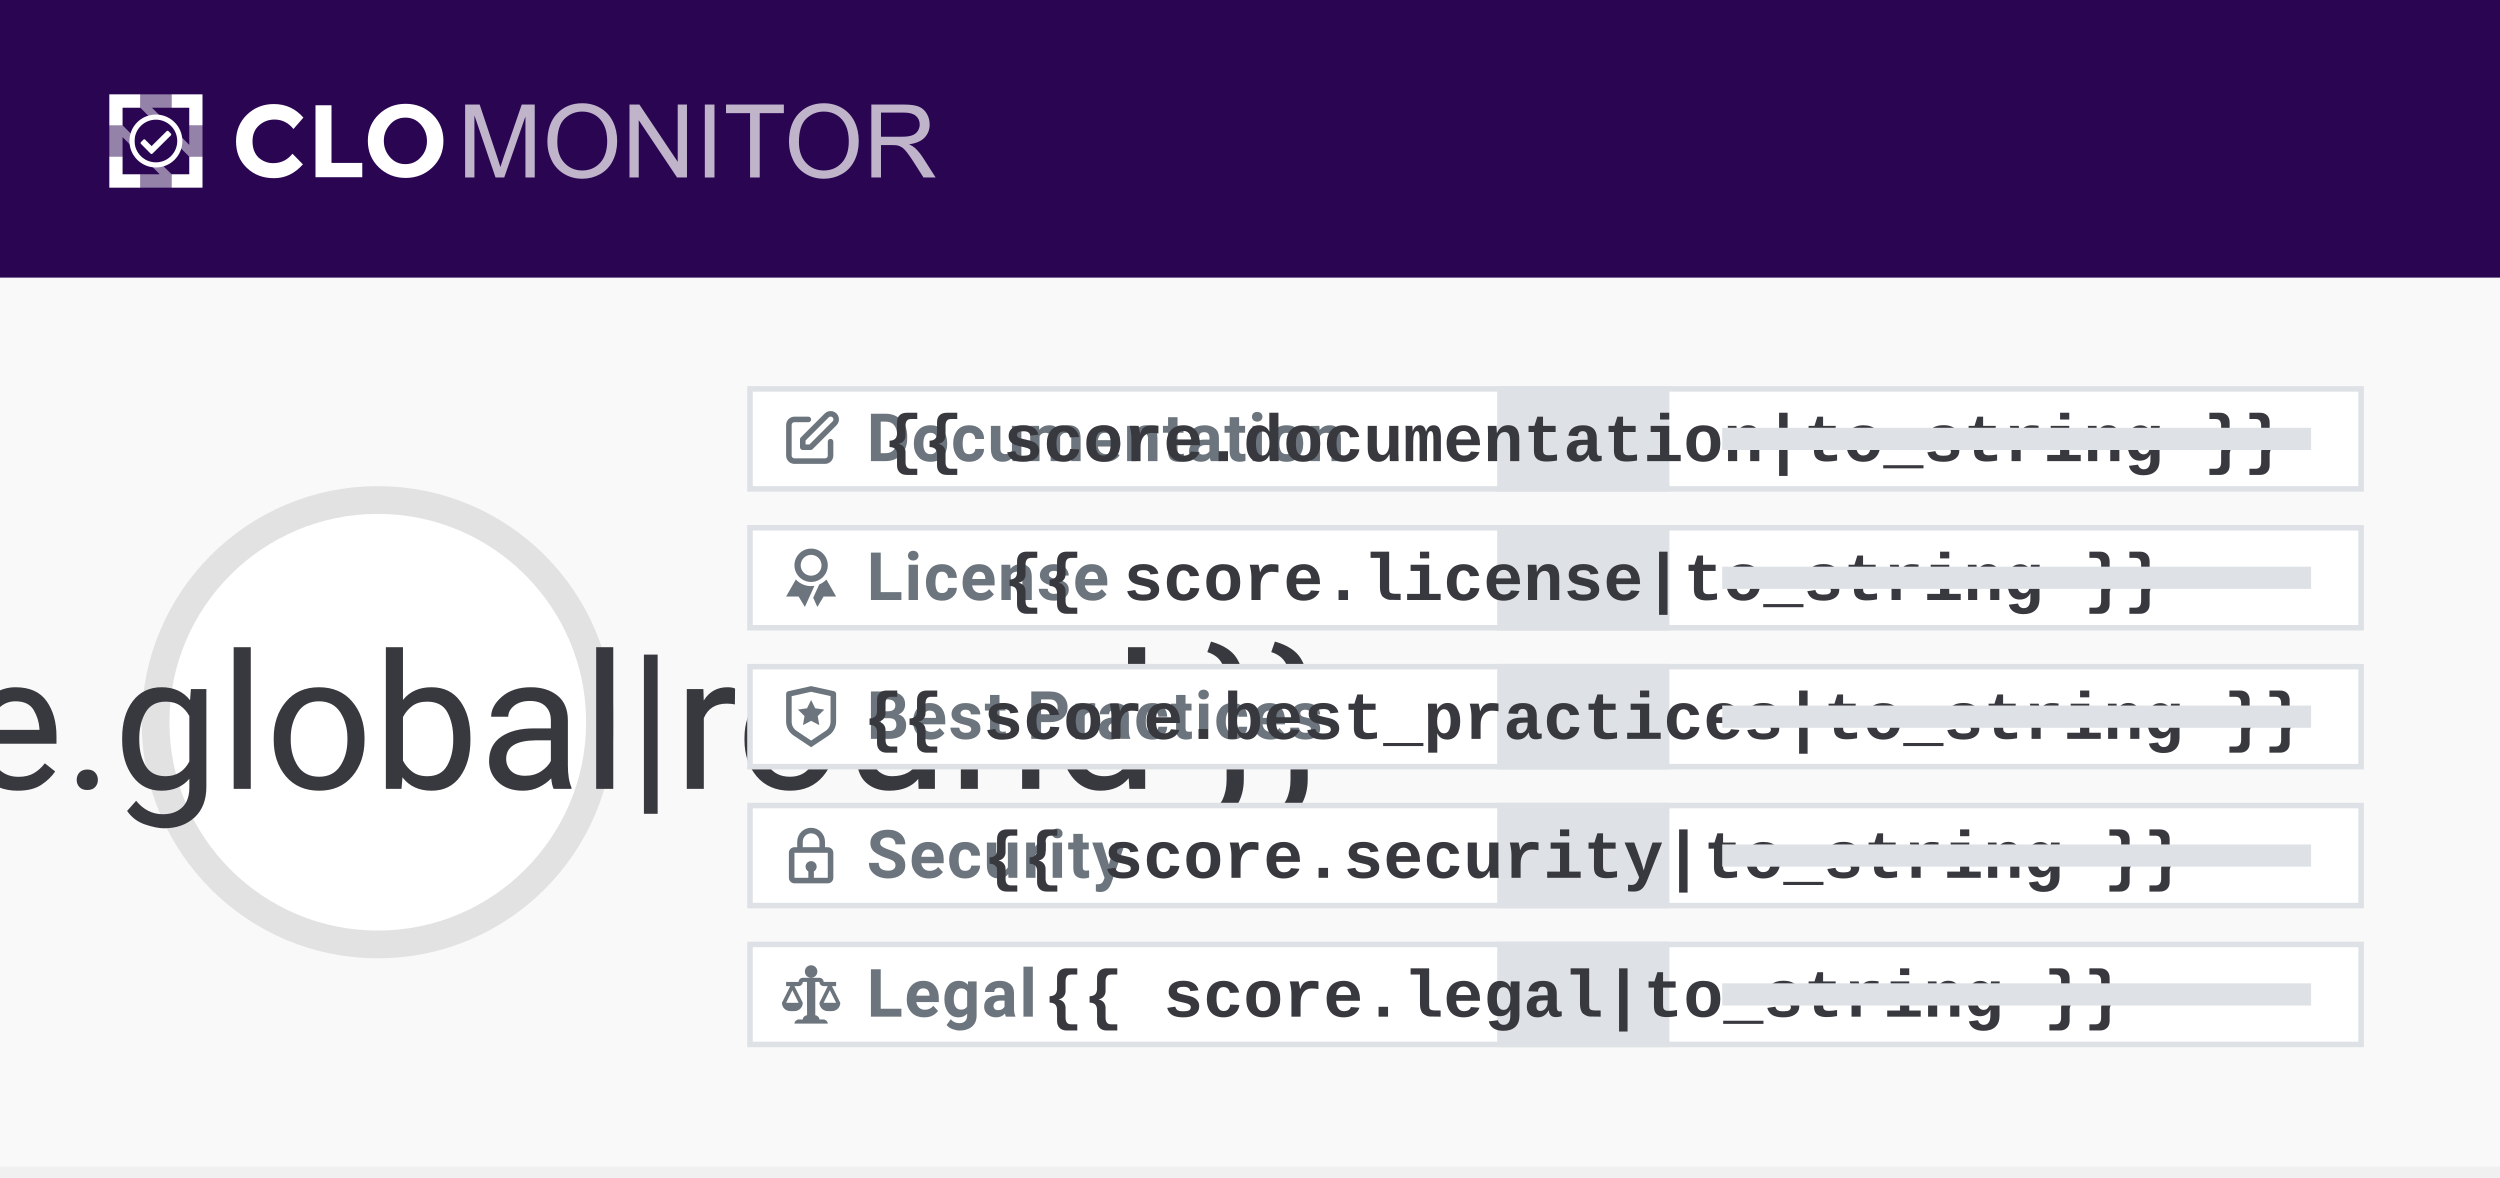
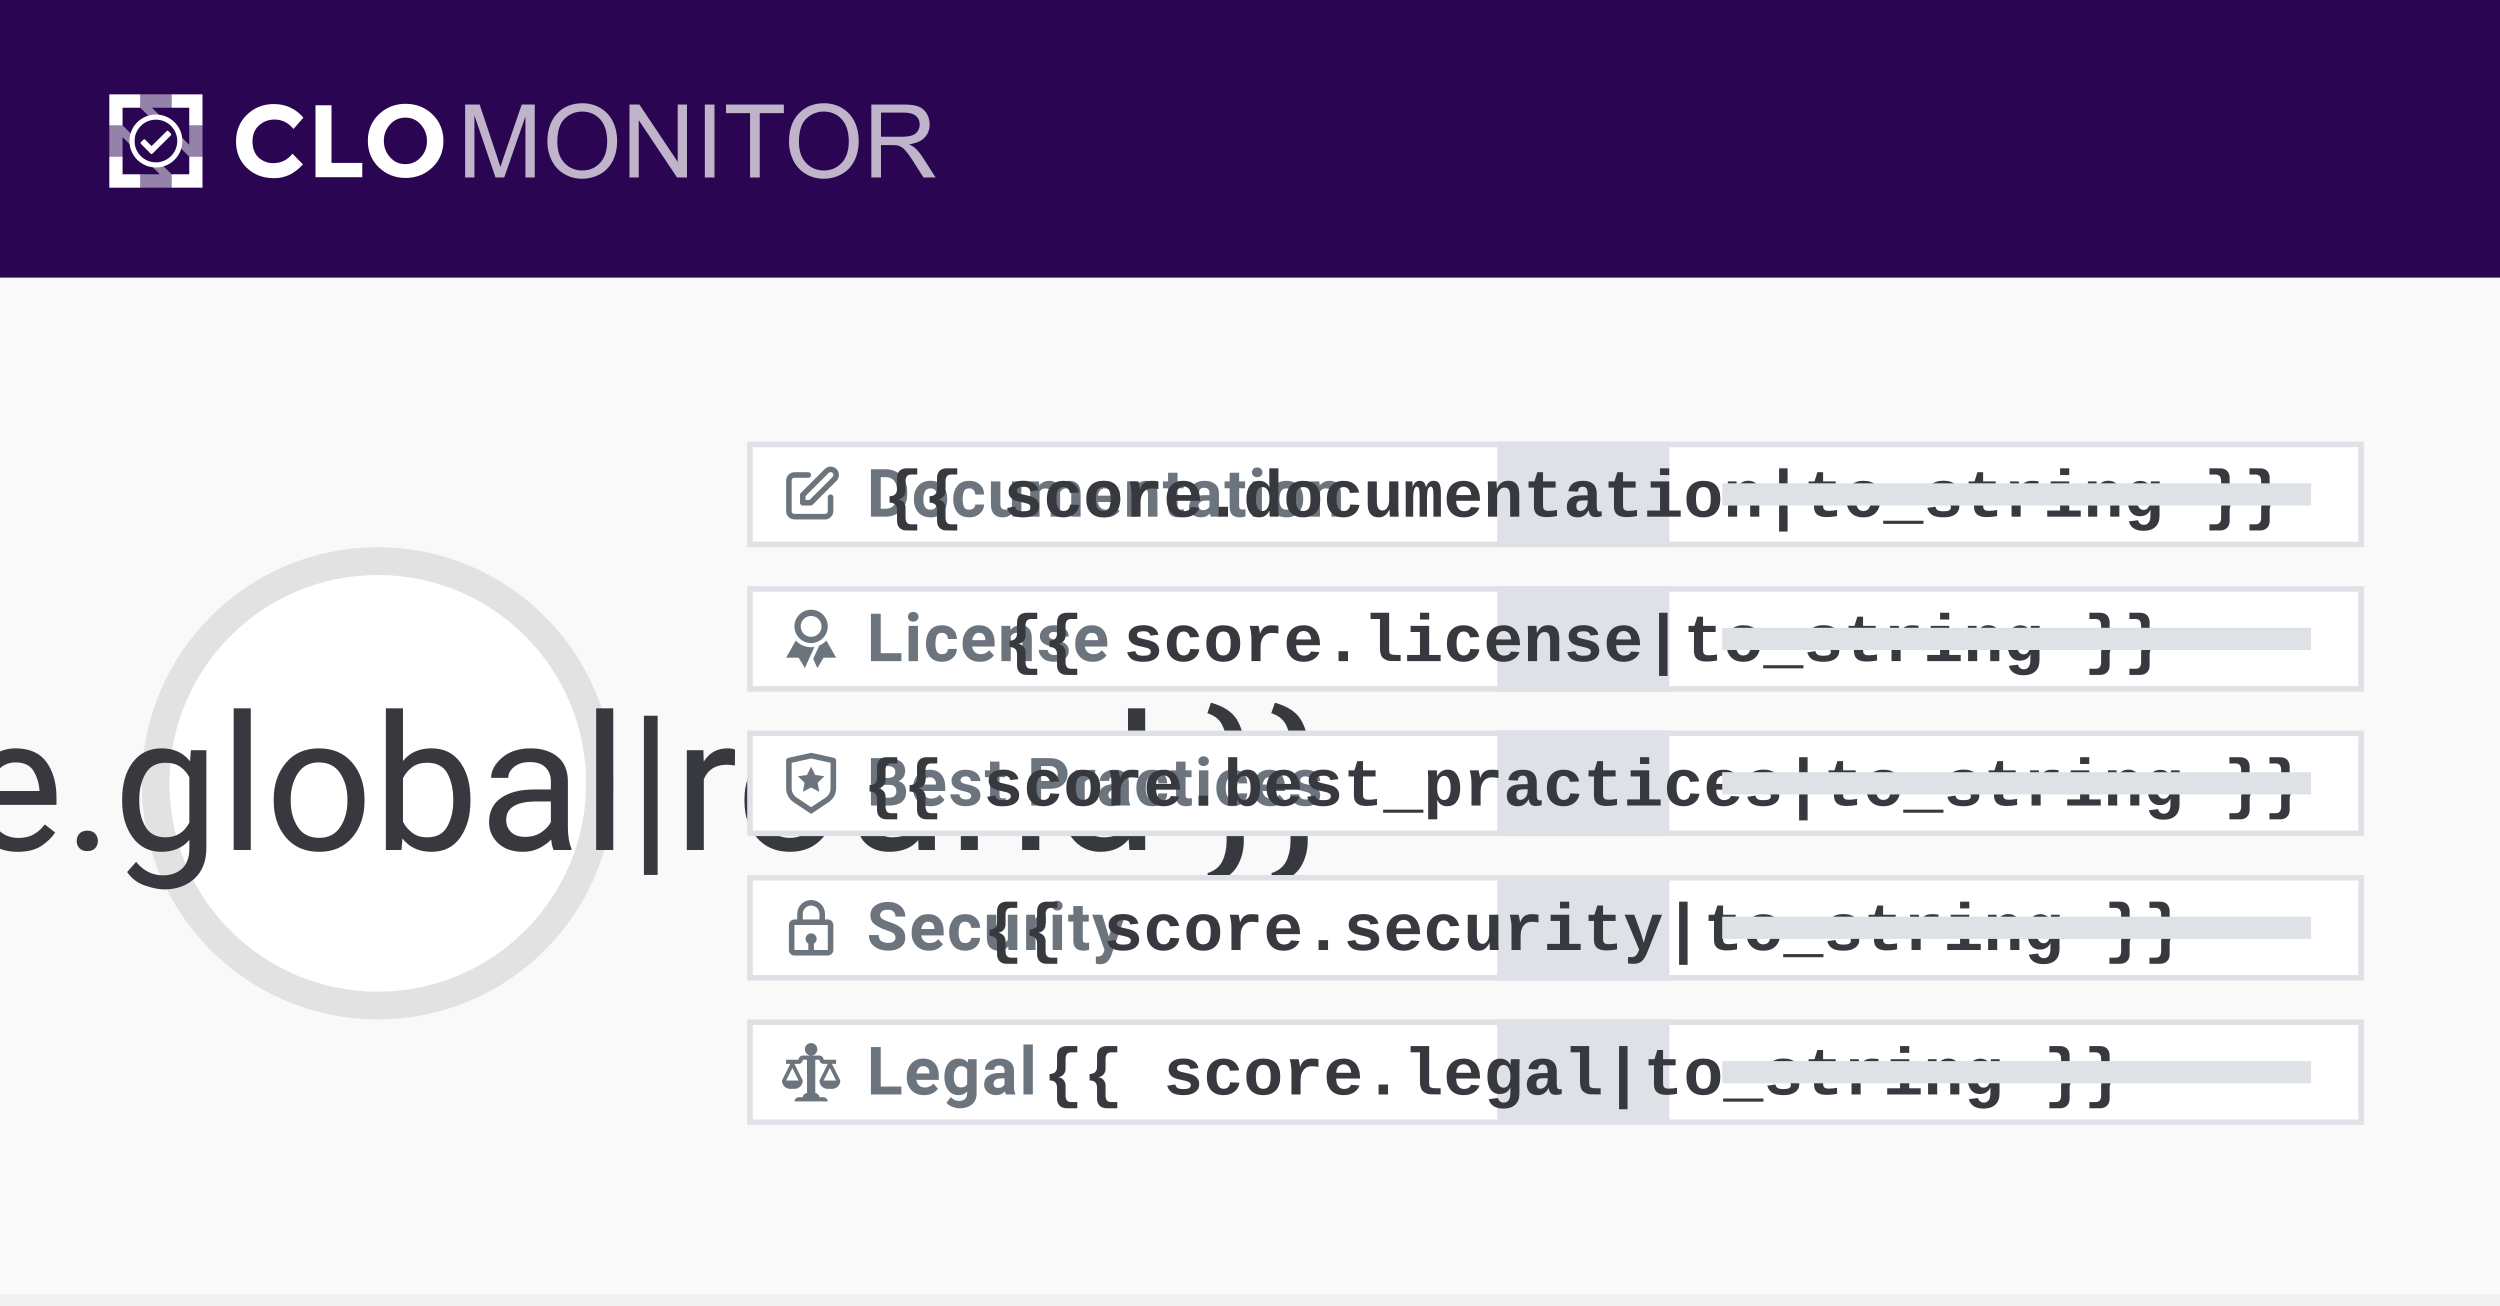
- <svg xmlns="http://www.w3.org/2000/svg" class="{{ theme }}" width="450" height="212" viewBox="0 0 450 212" fill="none">
+ <svg xmlns="http://www.w3.org/2000/svg" class="{{ theme }}" width="450" height="235" viewBox="0 0 450 235" fill="none">
  <style>
    .header {
      fill: #2a0552;
    }

    .dark .header {
      fill: #0f0e11;
    }

    .logo {
      fill: #fff;
    }

    .clo {
      font-family: "Arial", Gadget, sans-serif;
      font-size: 18px;
      font-weight: 600;
    }

    .monitor {
      font-family: "Arial", "Helvetica Neue", Helvetica, sans-serif;
      font-size: 18px;
      font-weight: 300;
    }

    .beta {
      font-family: system-ui, -apple-system, "Segoe UI", Roboto, "Helvetica Neue", Arial, "Noto Sans", "Liberation Sans", sans-serif, "Apple Color Emoji", "Segoe UI Emoji", "Segoe UI Symbol", "Noto Color Emoji";
      font-size: 9px;
      font-weight: 400;
      fill: #fff;
    }

    .bg {
      fill: #f9f9f9;
    }

    .dark .bg {
      fill: #2c2e31;
    }

    .title {
      font-family: system-ui, -apple-system, "Segoe UI", Roboto, "Helvetica Neue", Arial, "Noto Sans", "Liberation Sans", sans-serif, "Apple Color Emoji", "Segoe UI Emoji", "Segoe UI Symbol", "Noto Color Emoji";
      font-size: 12px;
      font-weight: 600;
      letter-spacing: .3px;
      fill: #6c757d;
    }

    .dark .title {
      fill: #a0a0a0;
    }

    .barBg {
      fill: #fff;
      stroke: #dee2e6;
    }

    .dark .barBg {
      fill: #131216;
      stroke: #676869;
    }

    .valueBg {
      fill: #dee2e6;
      stroke: #dee2e6;
    }

    .dark .valueBg {
      fill: #2b2a2e;
      stroke: #676869;
    }

    .value {
      font-family: SFMono-Regular,Menlo,Monaco,Consolas,"Liberation Mono","Courier New",monospace;
      font-size: 12px;
      font-weight: 600;
      fill: #38383f;
    }

    .dark .value {
      fill: #a3a3a6;
    }

    .barWrapper {
      fill: #dee2e6;
    }

    .dark .barWrapper {
      fill: #2b2a2e;
    }

    .bar-a {
      fill: #90be6d;
    }

    .bar-b {
      fill: #f9c74f;
    }

    .bar-c {
      fill: #f8961e;
    }

    .bar-d {
      fill: #f94144;
    }

    .empty-icon {
      stroke: #6c757d;
    }

    .dark .empty-icon {
      stroke: #a0a0a0;
    }

    .icon {
      stroke: #6c757d;
      fill: #6c757d;
    }

    .dark .icon {
      stroke: #a0a0a0;
      fill: #a0a0a0;
    }

    @supports(-moz-appearance: auto) {
      /* Selector detects Firefox */
      .value { font-size:12px; }
    }

    .circle {
      fill: #fff;
      stroke: #e2e2e2;
    }

    .dark .circle {
      fill: #131216;
      stroke: #676869;
    }

    .chart-circle {
      fill: none;
      stroke-dashoffset: 251.42;
    }

    .circle-a {
      stroke: #90be6d;
    }

    .circle-b {
      stroke: #f9c74f;
    }

    .circle-c {
      stroke: #f8961e;
    }

    .circle-d {
      stroke: #f94144;
    }

    .global {
      font-family: system-ui, -apple-system, "Segoe UI", Roboto, "Helvetica Neue", Arial, "Noto Sans", "Liberation Sans", sans-serif, "Apple Color Emoji", "Segoe UI Emoji", "Segoe UI Symbol", "Noto Color Emoji";
      font-size: 34px;
      font-weight: 400;
      fill: #38383f;
    }

    .dark .global {
      fill: #a3a3a6;
    }
  </style>
  <rect x="0" y="0" class="header" height="50" width="450" />
  <g transform="translate(18, 32)">
    <svg y="-19px" viewBox="0 0 580 75" height="25" width="152">
      <g id="layer0">
        <g transform="matrix(1 0 0 1 10 0.108586)">
          <path d="M108.899,52.155C114.39,52.155 118.717,49.991 122.211,45.665L129.367,52.987C123.709,59.31 117.219,62.472 109.564,62.472C101.91,62.472 95.752,60.142 90.76,55.316C85.768,50.491 83.438,44.5 83.438,37.178C83.438,29.856 85.934,23.699 90.927,18.873C95.919,14.047 102.076,11.551 109.398,11.551C117.552,11.551 124.375,14.713 129.7,20.87L122.877,28.691C119.382,24.364 115.056,22.201 109.897,22.201C105.737,22.201 102.242,23.532 99.247,26.195C96.252,28.858 94.754,32.519 94.754,37.178C94.754,41.837 96.085,45.498 98.914,48.327C101.577,50.657 104.905,52.155 108.899,52.155L108.899,52.155Z" fill="#FFFFFF" />
          <path d="M138.02,61.806L138.02,12.383L149.003,12.383L149.003,51.988L170.137,51.988L170.137,61.806L138.02,61.806L138.02,61.806Z" fill="#FFFFFF" />
          <path d="M218.396,54.984C213.403,59.809 207.246,62.306 199.924,62.306C192.602,62.306 186.445,59.809 181.453,54.984C176.461,50.158 173.965,44.001 173.965,36.845C173.965,29.523 176.461,23.532 181.453,18.707C186.445,13.881 192.602,11.385 199.924,11.385C207.246,11.385 213.403,13.881 218.396,18.707C223.388,23.532 225.884,29.69 225.884,36.845C225.884,44.167 223.388,50.158 218.396,54.984L218.396,54.984ZM214.568,36.845C214.568,32.519 213.071,28.691 210.242,25.529C207.413,22.368 203.918,20.87 199.758,20.87C195.598,20.87 192.103,22.368 189.274,25.529C186.445,28.691 184.947,32.352 184.947,36.845C184.947,41.172 186.445,44.999 189.274,48.161C192.103,51.323 195.598,52.82 199.758,52.82C203.918,52.82 207.413,51.323 210.242,48.161C213.237,44.999 214.568,41.338 214.568,36.845L214.568,36.845Z" fill="#FFFFFF" />
        </g>
      </g>
      <g id="layer1">
        <g>
          <path d="M15.5,47.7L6.4,47.7L6.4,69.1L27.7,69.1L27.7,59.9L15.5,59.9L15.5,47.7Z" fill="#FFFFFF" />
          <path d="M61.3,47.8L61.3,59.9L49.1,59.9L49.1,59.8L49.1,69.1L70.4,69.1L70.4,47.7L61.2,47.7L61.3,47.8Z" fill="#FFFFFF" />
          <path d="M6.4,26.4L15.6,26.4L15.5,26.3L15.5,14.2L27.7,14.2L27.7,5L6.4,5L6.4,26.4Z" fill="#FFFFFF" />
          <path d="M49.1,5L49.1,14.2L61.3,14.2L61.3,26.4L70.4,26.4L70.4,5L49.1,5Z" fill="#FFFFFF" />
        </g>
        <g>
          <path d="M42.859,21.359L35.7,14.2L49.1,14.2L49.1,5L27.7,5L27.7,14.2L34.859,21.359L42.859,21.359Z" fill="#FFFFFF" fill-opacity="0.5" />
          <path d="M41.441,52.241L33.441,52.241L39,57.8L41,59.9L27.7,59.9L27.7,69.1L49.1,69.1L49.1,59.8L43,53.8L41.441,52.241Z" fill="#FFFFFF" fill-opacity="0.5" />
          <path d="M61.3,26.4L61.3,39.7L59.2,37.6L53.654,32.054L53.654,40.154L55.1,41.6L61.2,47.7L70.4,47.7L70.4,26.4L61.3,26.4Z" fill="#FFFFFF" fill-opacity="0.5" />
          <path d="M23.674,34.474L15.6,26.4L6.4,26.4L6.4,47.7L15.5,47.7L15.5,34.4L23.674,42.575L23.674,34.474Z" fill="#FFFFFF" fill-opacity="0.5" />
        </g>
      </g>
      <g id="layer2">
        <path d="M38.4,18.875C28.362,18.875 20.225,27.012 20.225,37.05C20.225,47.088 28.362,55.225 38.4,55.225C48.438,55.225 56.575,47.088 56.575,37.05C56.575,27.012 48.438,18.875 38.4,18.875L38.4,18.875ZM38.4,22.392C46.501,22.392 53.057,28.948 53.057,37.05C53.057,45.151 46.502,51.708 38.4,51.708C30.299,51.708 23.742,45.152 23.742,37.05C23.742,28.949 30.298,22.392 38.4,22.392L38.4,22.392ZM48.675,31.939L47.024,30.274C46.682,29.93 46.125,29.927 45.78,30.27L35.421,40.546L31.039,36.128C30.697,35.783 30.14,35.781 29.795,36.123L28.13,37.775C27.785,38.117 27.783,38.673 28.125,39.018L34.778,45.725C35.12,46.07 35.677,46.072 36.022,45.73L48.67,33.183C49.015,32.841 49.017,32.284 48.675,31.939L48.675,31.939Z" fill="#FFFFFF" />
      </g>
      <g id="layer3">
        <g transform="matrix(1 0 0 1 13 0)">
          <path d="M237.78,62.108L237.78,12L247.761,12L259.621,47.479C260.715,50.783 261.512,53.255 262.014,54.896C262.583,53.073 263.472,50.395 264.68,46.864L276.677,12L285.597,12L285.597,62.108L279.206,62.108L279.206,20.169L264.645,62.108L258.664,62.108L244.172,19.451L244.172,62.108L237.78,62.108Z" fill="#FFFFFF" fill-opacity="0.7" />
          <path d="M294.279,37.703C294.279,29.386 296.512,22.875 300.978,18.17C305.445,13.464 311.209,11.112 318.273,11.112C322.899,11.112 327.069,12.217 330.783,14.427C334.497,16.637 337.328,19.719 339.277,23.673C341.225,27.626 342.199,32.109 342.199,37.122C342.199,42.204 341.174,46.75 339.123,50.76C337.072,54.77 334.167,57.807 330.407,59.869C326.647,61.931 322.591,62.962 318.239,62.962C313.522,62.962 309.307,61.823 305.593,59.544C301.878,57.266 299.064,54.155 297.15,50.213C295.236,46.271 294.279,42.101 294.279,37.703L294.279,37.703ZM301.115,37.806C301.115,43.844 302.739,48.601 305.986,52.076C309.233,55.551 313.306,57.288 318.205,57.288C323.195,57.288 327.302,55.534 330.527,52.025C333.751,48.516 335.363,43.537 335.363,37.088C335.363,33.009 334.674,29.449 333.295,26.407C331.917,23.365 329.9,21.007 327.245,19.332C324.591,17.657 321.611,16.82 318.307,16.82C313.613,16.82 309.575,18.432 306.191,21.656C302.807,24.88 301.115,30.264 301.115,37.806L301.115,37.806Z" fill="#FFFFFF" fill-opacity="0.7" />
          <path d="M350.676,62.108L350.676,12L357.477,12L383.796,51.341L383.796,12L390.153,12L390.153,62.108L383.351,62.108L357.033,22.733L357.033,62.108L350.676,62.108Z" fill="#FFFFFF" fill-opacity="0.7" />
          <path d="M402.424,62.108L402.424,12L409.055,12L409.055,62.108L402.424,62.108Z" fill="#FFFFFF" fill-opacity="0.7" />
          <path d="M433.493,62.108L433.493,17.913L416.984,17.913L416.984,12L456.701,12L456.701,17.913L440.124,17.913L440.124,62.108L433.493,62.108Z" fill="#FFFFFF" fill-opacity="0.7" />
          <path d="M460.222,37.703C460.222,29.386 462.455,22.875 466.921,18.17C471.387,13.464 477.152,11.112 484.216,11.112C488.841,11.112 493.011,12.217 496.725,14.427C500.44,16.637 503.271,19.719 505.219,23.673C507.167,27.626 508.141,32.109 508.141,37.122C508.141,42.204 507.116,46.75 505.065,50.76C503.014,54.77 500.109,57.807 496.349,59.869C492.59,61.931 488.534,62.962 484.181,62.962C479.465,62.962 475.249,61.823 471.535,59.544C467.821,57.266 465.007,54.155 463.093,50.213C461.179,46.271 460.222,42.101 460.222,37.703L460.222,37.703ZM467.057,37.806C467.057,43.844 468.681,48.601 471.928,52.076C475.175,55.551 479.248,57.288 484.147,57.288C489.138,57.288 493.245,55.534 496.469,52.025C499.693,48.516 501.305,43.537 501.305,37.088C501.305,33.009 500.616,29.449 499.238,26.407C497.859,23.365 495.842,21.007 493.188,19.332C490.533,17.657 487.554,16.82 484.25,16.82C479.556,16.82 475.517,18.432 472.133,21.656C468.749,24.88 467.057,30.264 467.057,37.806L467.057,37.806Z" fill="#FFFFFF" fill-opacity="0.7" />
          <path d="M516.789,62.108L516.789,12L539.006,12C543.472,12 546.867,12.45 549.191,13.35C551.515,14.251 553.373,15.84 554.763,18.119C556.153,20.397 556.847,22.915 556.847,25.672C556.847,29.227 555.697,32.223 553.395,34.661C551.094,37.1 547.539,38.649 542.731,39.31C544.486,40.153 545.819,40.985 546.73,41.805C548.667,43.582 550.501,45.804 552.233,48.47L560.949,62.108L552.609,62.108L545.978,51.683C544.042,48.675 542.446,46.374 541.193,44.779C539.94,43.184 538.818,42.067 537.826,41.429C536.835,40.791 535.827,40.347 534.802,40.096C534.05,39.937 532.819,39.857 531.11,39.857L523.42,39.857L523.42,62.108L516.789,62.108ZM523.42,34.115L537.673,34.115C540.703,34.115 543.073,33.801 544.782,33.175C546.491,32.548 547.79,31.545 548.679,30.167C549.567,28.788 550.012,27.29 550.012,25.672C550.012,23.302 549.151,21.354 547.431,19.828C545.711,18.301 542.993,17.537 539.279,17.537L523.42,17.537L523.42,34.115Z" fill="#FFFFFF" fill-opacity="0.7" />
        </g>
      </g>
    </svg>
  </g>
-   <rect x="0" y="50" class="bg" height="160" width="450" />
-   <g transform="translate(23, 85)">
+   <rect x="0" y="50" class="bg" height="183" width="450" />
+   <g transform="translate(23, 96)">
    <g>
      <circle class="circle" cx="45" cy="45" r="40" stroke-width="5" />
      <circle class="chart-circle circle-{{ score.global|rating }}" cx="45" cy="45" r="40" stroke-width="5" stroke-dasharray="{{ score.global|stroke }}" transform="rotate(-90 45 45)" />
    </g>
    <g class="global">
      <text x="45" y="57" text-anchor="middle" color="#38383f">{{ score.global|round }}</text>
    </g>
  </g>
-   <g transform="translate(135, 70)">
+   <g transform="translate(135, 80)">
    <g>
      <rect x="0" y="0" class="barBg" height="18" width="290" stroke-opacity="1" />
      <g class="title" transform="translate(5, 0)">
        <svg y="3" class="empty-icon" fill="none" stroke-width="0" viewBox="0 0 24 24" height="1em" width="1em">
          <path stroke-linecap="round" stroke-linejoin="round" stroke-width="2" d="M11 5H6a2 2 0 00-2 2v11a2 2 0 002 2h11a2 2 0 002-2v-5m-1.414-9.414a2 2 0 112.828 2.828L11.828 15H9v-2.828l8.586-8.586z" />
        </svg>
        <text x="16" y="13">Documentation</text>
      </g>
      <rect x="135" y="0" class="valueBg" height="18" width="30" stroke-opacity="1" />
      <g class="value">
        <text x="150" y="13" text-anchor="middle">{{ score.documentation|to_string }}</text>
      </g>
      <g transform="translate(175, 7)">
        <rect x="0" y="0" height="4" width="106" class="barWrapper" />
        <rect x="0" y="0" height="4" width="{{ score.documentation|rs_section_score_width }}" class="bar-{{ score.documentation|rating_opt }}" />
      </g>
    </g>
  </g>
-   <g transform="translate(135, 95)">
+   <g transform="translate(135, 106)">
    <g>
      <rect x="0" y="0" class="barBg" height="18" width="290" stroke-opacity="1" />
      <g class="title" transform="translate(5, 0)">
        <svg y="3" class="icon" stroke-width="0" viewBox="0 0 512 512" height="1em" width="1em">
          <path d="M256 32c-70.7 0-128 57.3-128 128s57.3 128 128 128 128-57.3 128-128S326.7 32 256 32zm0 208c-44.2 0-80-35.8-80-80s35.8-80 80-80 80 35.8 80 80-35.8 80-80 80zM193.7 307.4c-19.1-8.1-36.2-19.6-50.8-34.3-1.4-1.4-2.8-2.8-4.1-4.3L64 400h96l48 80 48-105.8 25.5-56.2c-8.4 1.3-16.9 2-25.5 2-21.6 0-42.5-4.2-62.3-12.6zM373.3 268.9c-1.3 1.4-2.7 2.9-4.1 4.3-14.6 14.6-31.7 26.2-50.7 34.2L294 361.2l-21.9 48.4L304 480l48-80h96l-74.7-131.1z" />
        </svg>
        <text x="16" y="13">License</text>
      </g>
      <rect x="135" y="0" class="valueBg" height="18" width="30" stroke-opacity="1" />
      <g class="value">
        <text x="150" y="13" text-anchor="middle">{{ score.license|to_string }}</text>
      </g>
      <g transform="translate(175, 7)">
        <rect x="0" y="0" height="4" width="106" class="barWrapper" />
        <rect x="0" y="0" height="4" width="{{ score.license|rs_section_score_width }}" class="bar-{{ score.license|rating_opt }}" />
      </g>
    </g>
  </g>
-   <g transform="translate(135, 120)">
+   <g transform="translate(135, 132)">
    <g>
      <rect x="0" y="0" class="barBg" height="18" width="290" stroke-opacity="1" />
      <g class="title" transform="translate(5, 0)">
        <svg y="3" class="icon" stroke-width="0" viewBox="0 0 24 24" height="1em" width="1em">
          <g>
            <path fill="none" d="M0 0h24v24H0z" />
            <path d="M5 4.604v9.185a4 4 0 0 0 1.781 3.328L12 20.597l5.219-3.48A4 4 0 0 0 19 13.79V4.604L12 3.05 5 4.604zM3.783 2.826L12 1l8.217 1.826a1 1 0 0 1 .783.976v9.987a6 6 0 0 1-2.672 4.992L12 23l-6.328-4.219A6 6 0 0 1 3 13.79V3.802a1 1 0 0 1 .783-.976zM12 13.5l-2.939 1.545.561-3.272-2.377-2.318 3.286-.478L12 6l1.47 2.977 3.285.478-2.377 2.318.56 3.272L12 13.5z" />
          </g>
        </svg>
        <text x="16" y="13">Best Practices</text>
      </g>
      <rect x="135" y="0" class="valueBg" height="18" width="30" stroke-opacity="1" />
      <g class="value">
        <text x="150" y="13" text-anchor="middle">{{ score.best_practices|to_string }}</text>
      </g>
      <g transform="translate(175, 7)">
        <rect x="0" y="0" height="4" width="106" class="barWrapper" />
        <rect x="0" y="0" height="4" width="{{ score.best_practices|rs_section_score_width }}" class="bar-{{ score.best_practices|rating_opt }}" />
      </g>
    </g>
  </g>
-   <g transform="translate(135, 145)">
+   <g transform="translate(135, 158)">
    <g>
      <rect x="0" y="0" class="barBg" height="18" width="290" stroke-opacity="1" />
      <g class="title" transform="translate(5, 0)">
        <svg y="3" class="icon" stroke-width="0" viewBox="0 0 24 24" height="1em" width="1em">
          <path d="M12 2C9.243 2 7 4.243 7 7v2H6c-1.103 0-2 .897-2 2v9c0 1.103.897 2 2 2h12c1.103 0 2-.897 2-2v-9c0-1.103-.897-2-2-2h-1V7c0-2.757-2.243-5-5-5zM9 7c0-1.654 1.346-3 3-3s3 1.346 3 3v2H9V7zm9.002 13H13v-2.278c.595-.347 1-.985 1-1.722 0-1.103-.897-2-2-2s-2 .897-2 2c0 .736.405 1.375 1 1.722V20H6v-9h12l.002 9z" />
        </svg>
        <text x="16" y="13">Security</text>
      </g>
      <rect x="135" y="0" class="valueBg" height="18" width="30" stroke-opacity="1" />
      <g class="value">
        <text x="150" y="13" text-anchor="middle">{{ score.security|to_string }}</text>
      </g>
      <g transform="translate(175, 7)">
        <rect x="0" y="0" height="4" width="106" class="barWrapper" />
        <rect x="0" y="0" height="4" width="{{ score.security|rs_section_score_width }}" class="bar-{{ score.security|rating_opt }}" />
      </g>
    </g>
  </g>
-   <g transform="translate(135, 170)">
+   <g transform="translate(135, 184)">
    <g>
      <rect x="0" y="0" class="barBg" height="18" width="290" stroke-opacity="1" />
      <g class="title" transform="translate(5, 0)">
        <svg y="3" class="icon" stroke-width="0" viewBox="0 0 14 16" height="1em" width="1em">
          <path fill-rule="evenodd" d="M7 4c-.83 0-1.5-.67-1.5-1.5S6.17 1 7 1s1.5.67 1.5 1.5S7.83 4 7 4zm7 6c0 1.11-.89 2-2 2h-1c-1.11 0-2-.89-2-2l2-4h-1c-.55 0-1-.45-1-1H8v8c.42 0 1 .45 1 1h1c.42 0 1 .45 1 1H3c0-.55.58-1 1-1h1c0-.55.58-1 1-1h.03L6 5H5c0 .55-.45 1-1 1H3l2 4c0 1.11-.89 2-2 2H2c-1.11 0-2-.89-2-2l2-4H1V5h3c0-.55.45-1 1-1h4c.55 0 1 .45 1 1h3v1h-1l2 4zM2.5 7L1 10h3L2.5 7zM13 10l-1.5-3-1.5 3h3z" />
        </svg>
        <text x="16" y="13">Legal</text>
      </g>
      <rect x="135" y="0" class="valueBg" height="18" width="30" stroke-opacity="1" />
      <g class="value">
        <text x="150" y="13" text-anchor="middle">{{ score.legal|to_string }}</text>
      </g>
      <g transform="translate(175, 7)">
        <rect x="0" y="0" height="4" width="106" class="barWrapper" />
        <rect x="0" y="0" height="4" width="{{ score.legal|rs_section_score_width }}" class="bar-{{ score.legal|rating_opt }}" />
      </g>
    </g>
  </g>
</svg>
